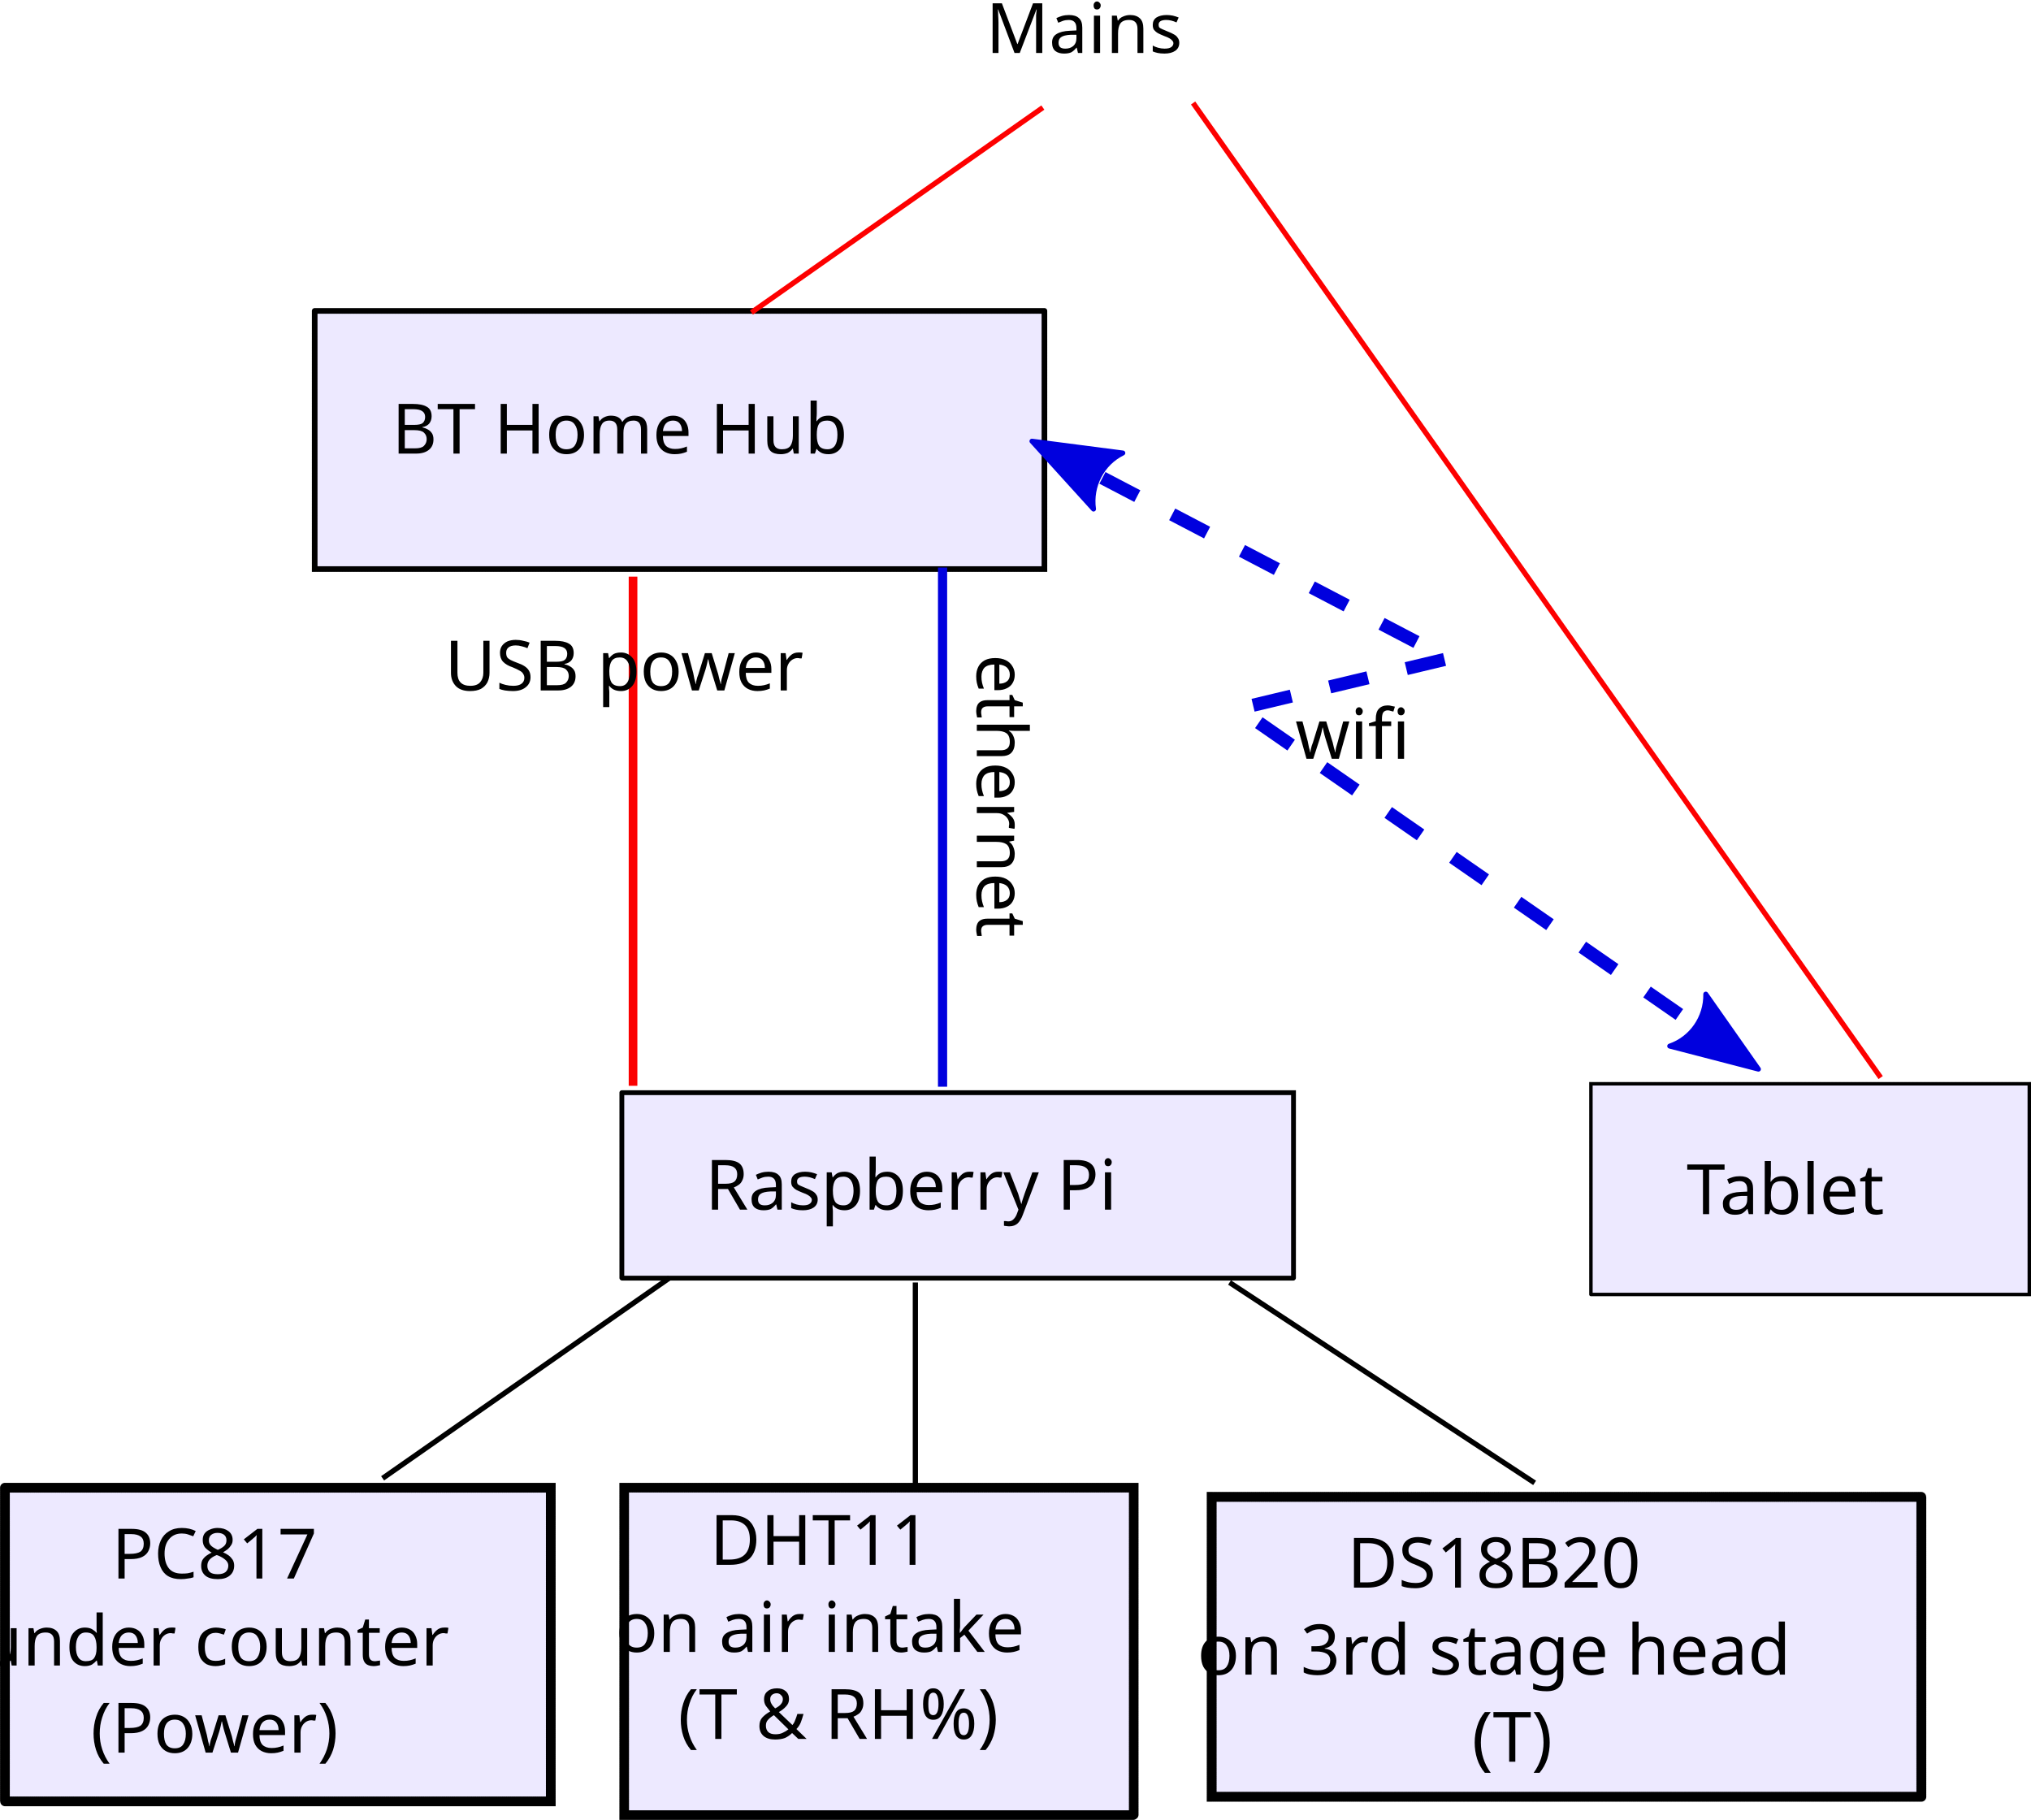
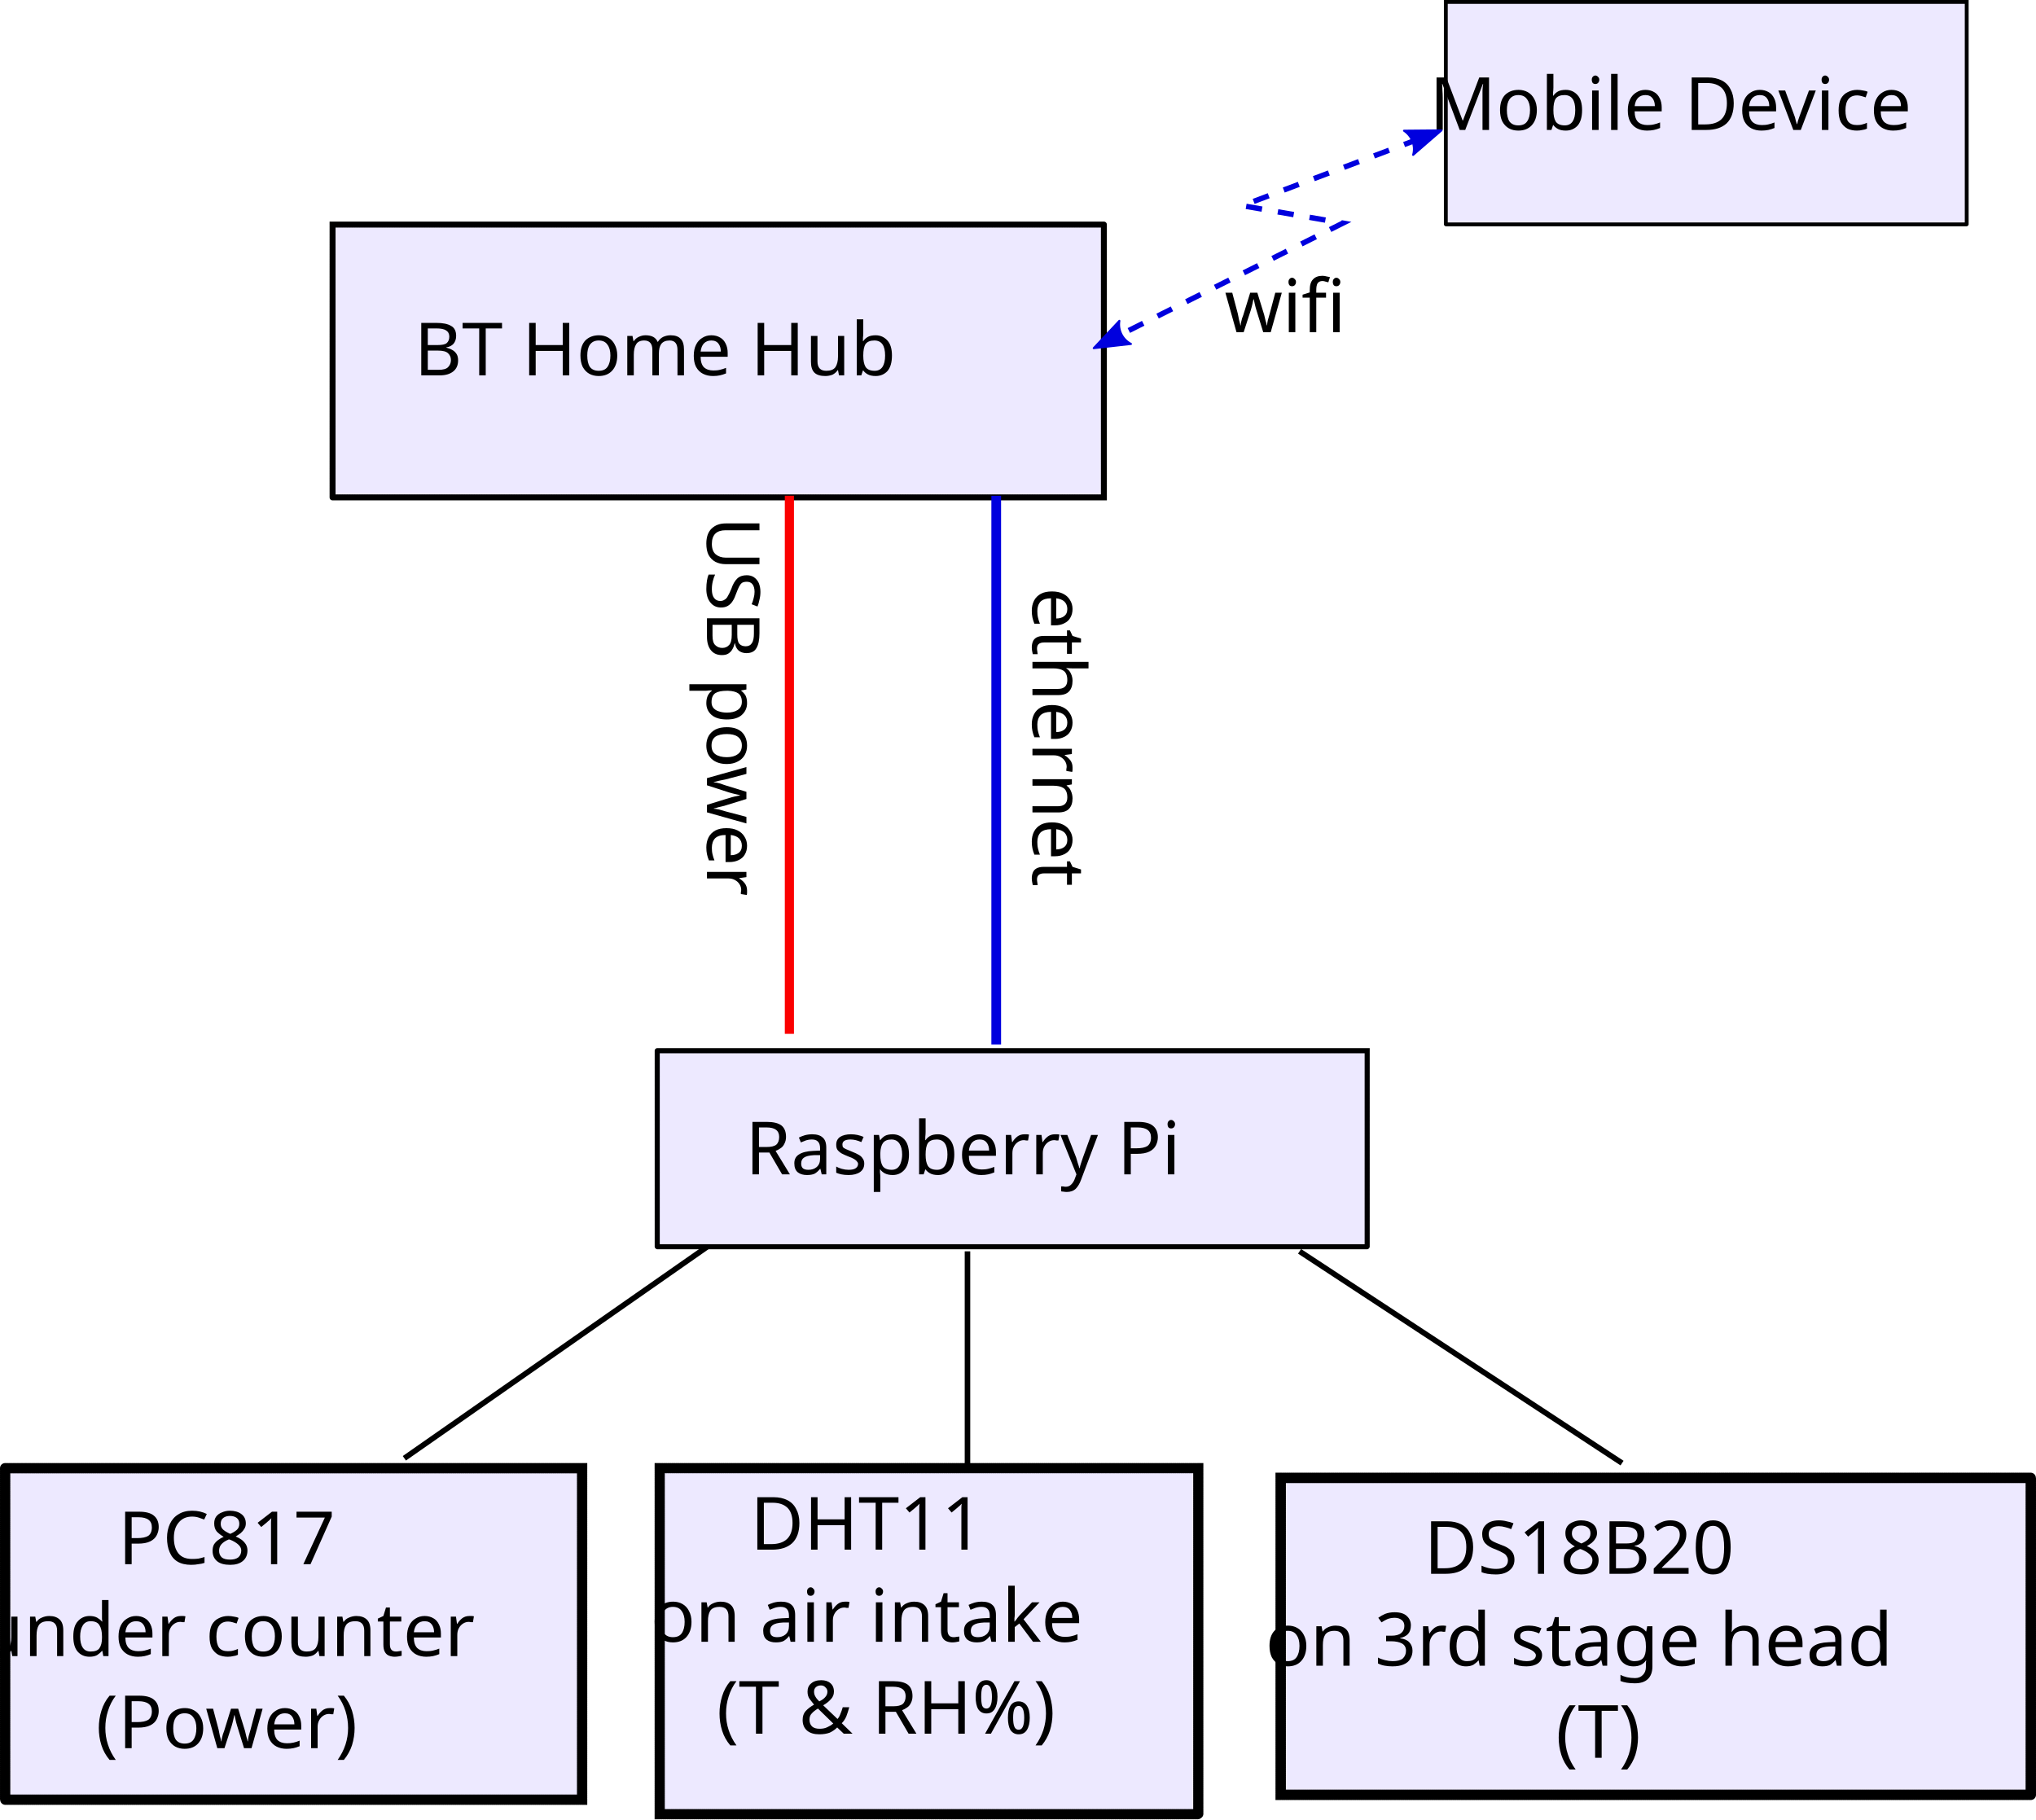
- <svg xmlns="http://www.w3.org/2000/svg" width="102.908mm" height="92.201mm" viewBox="0 0 102.908 92.201" version="1.1" id="svg8">
+ <svg xmlns="http://www.w3.org/2000/svg" width="97.597mm" height="87.217mm" viewBox="0 0 97.597 87.217" version="1.1" id="svg8">
  <defs id="defs2">
    <marker orient="auto" refY="0" refX="0" id="Arrow2Mend" style="overflow:visible">
      <path id="path4557" style="fill:#0000de;fill-opacity:1;fill-rule:evenodd;stroke:#0000de;stroke-width:0.625;stroke-linejoin:round;stroke-opacity:1" d="M 8.719,4.034 -2.207,0.016 8.719,-4.002 c -1.745,2.372 -1.735,5.617 -6e-7,8.035 z" transform="scale(-0.6)" />
    </marker>
    <marker orient="auto" refY="0" refX="0" id="Arrow2Mstart" style="overflow:visible">
      <path id="path4554" style="fill:#0000de;fill-opacity:1;fill-rule:evenodd;stroke:#0000de;stroke-width:0.625;stroke-linejoin:round;stroke-opacity:1" d="M 8.719,4.034 -2.207,0.016 8.719,-4.002 c -1.745,2.372 -1.735,5.617 -6e-7,8.035 z" transform="scale(0.6)" />
    </marker>
    <marker orient="auto" refY="0" refX="0" id="Arrow2Mstart-6" style="overflow:visible">
      <path id="path4554-1" style="fill:#000000;fill-opacity:1;fill-rule:evenodd;stroke:#000000;stroke-width:0.625;stroke-linejoin:round;stroke-opacity:1" d="M 8.719,4.034 -2.207,0.016 8.719,-4.002 c -1.745,2.372 -1.735,5.617 -6e-7,8.035 z" transform="scale(0.6)" />
    </marker>
    <marker orient="auto" refY="0" refX="0" id="Arrow2Mend-4" style="overflow:visible">
      <path id="path4557-3" style="fill:#000000;fill-opacity:1;fill-rule:evenodd;stroke:#000000;stroke-width:0.625;stroke-linejoin:round;stroke-opacity:1" d="M 8.719,4.034 -2.207,0.016 8.719,-4.002 c -1.745,2.372 -1.735,5.617 -6e-7,8.035 z" transform="scale(-0.6)" />
    </marker>
  </defs>
-   <g id="layer1" transform="translate(-31.83377,-104.2078)">
+   <g id="layer1" transform="translate(-31.83729,-109.1923)">
    <rect style="opacity:1;fill:#b4a4ff;fill-opacity:0.235;fill-rule:nonzero;stroke:#000000;stroke-width:0.286;stroke-linecap:round;stroke-linejoin:miter;stroke-miterlimit:4;stroke-dasharray:0.029, 0.029;stroke-dashoffset:0;stroke-opacity:1" id="rect815" width="36.974" height="13.079" x="47.779" y="119.959" />
    <text xml:space="preserve" style="font-style:normal;font-variant:normal;font-weight:normal;font-stretch:normal;font-size:3.528px;line-height:125%;font-family:sans-serif;-inkscape-font-specification:sans-serif;font-variant-ligatures:normal;font-variant-caps:normal;font-variant-numeric:normal;font-feature-settings:normal;text-align:center;letter-spacing:0px;word-spacing:0px;writing-mode:lr-tb;text-anchor:middle;fill:#000000;fill-opacity:1;stroke:none;stroke-width:0.265px;stroke-linecap:butt;stroke-linejoin:miter;stroke-opacity:1" x="65.524" y="127.191" id="text819">
      <tspan id="tspan817" x="65.524" y="127.191" style="stroke-width:0.265px">BT Home Hub</tspan>
    </text>
-     <rect style="opacity:1;fill:#b4a4ff;fill-opacity:0.235;fill-rule:nonzero;stroke:#000000;stroke-width:0.175;stroke-linecap:round;stroke-linejoin:miter;stroke-miterlimit:4;stroke-dasharray:0.017, 0.017;stroke-dashoffset:0;stroke-opacity:1" id="rect821" width="22.211" height="10.674" x="112.444" y="159.115" />
-     <text xml:space="preserve" style="font-style:normal;font-variant:normal;font-weight:normal;font-stretch:normal;font-size:3.528px;line-height:125%;font-family:sans-serif;-inkscape-font-specification:sans-serif;font-variant-ligatures:normal;font-variant-caps:normal;font-variant-numeric:normal;font-feature-settings:normal;text-align:center;letter-spacing:0px;word-spacing:0px;writing-mode:lr-tb;text-anchor:middle;fill:#000000;fill-opacity:1;stroke:none;stroke-width:0.265px;stroke-linecap:butt;stroke-linejoin:miter;stroke-opacity:1" x="124.588" y="165.721" id="text825">
-       <tspan id="tspan823" x="124.588" y="165.721" style="stroke-width:0.265px">Tablet</tspan>
+     <rect style="opacity:1;fill:#b4a4ff;fill-opacity:0.235;fill-rule:nonzero;stroke:#000000;stroke-width:0.185;stroke-linecap:round;stroke-linejoin:miter;stroke-miterlimit:4;stroke-dasharray:0.019, 0.019;stroke-dashoffset:0;stroke-opacity:1" id="rect821" width="24.969" height="10.664" x="101.144" y="109.285" />
+     <text xml:space="preserve" style="font-style:normal;font-variant:normal;font-weight:normal;font-stretch:normal;font-size:3.528px;line-height:125%;font-family:sans-serif;-inkscape-font-specification:sans-serif;font-variant-ligatures:normal;font-variant-caps:normal;font-variant-numeric:normal;font-feature-settings:normal;text-align:center;letter-spacing:0px;word-spacing:0px;writing-mode:lr-tb;text-anchor:middle;fill:#000000;fill-opacity:1;stroke:none;stroke-width:0.265px;stroke-linecap:butt;stroke-linejoin:miter;stroke-opacity:1" x="114.206" y="115.425" id="text825">
+       <tspan id="tspan823" x="114.206" y="115.425" style="stroke-width:0.265px">Mobile Device</tspan>
    </text>
    <rect style="opacity:1;fill:#b4a4ff;fill-opacity:0.235;fill-rule:nonzero;stroke:#000000;stroke-width:0.244;stroke-linecap:round;stroke-linejoin:miter;stroke-miterlimit:4;stroke-dasharray:0.024, 0.024;stroke-dashoffset:0;stroke-opacity:1" id="rect827" width="34.032" height="9.397" x="63.342" y="159.565" />
    <text xml:space="preserve" style="font-style:normal;font-variant:normal;font-weight:normal;font-stretch:normal;font-size:3.528px;line-height:125%;font-family:sans-serif;-inkscape-font-specification:sans-serif;font-variant-ligatures:normal;font-variant-caps:normal;font-variant-numeric:normal;font-feature-settings:normal;text-align:center;letter-spacing:0px;word-spacing:0px;writing-mode:lr-tb;text-anchor:middle;fill:#000000;fill-opacity:1;stroke:none;stroke-width:0.265px;stroke-linecap:butt;stroke-linejoin:miter;stroke-opacity:1" x="80.29" y="165.49" id="text831">
      <tspan id="tspan829" x="80.29" y="165.49" style="stroke-width:0.265px">Raspberry Pi</tspan>
    </text>
    <rect style="opacity:1;fill:#b4a4ff;fill-opacity:0.235;fill-rule:nonzero;stroke:#000000;stroke-width:0.494;stroke-linecap:round;stroke-linejoin:miter;stroke-miterlimit:4;stroke-dasharray:0.049, 0.049;stroke-dashoffset:0;stroke-opacity:1" id="rect833" width="27.657" height="15.891" x="32.084" y="179.579" />
    <text xml:space="preserve" style="font-style:normal;font-variant:normal;font-weight:normal;font-stretch:normal;font-size:3.528px;line-height:125%;font-family:sans-serif;-inkscape-font-specification:sans-serif;font-variant-ligatures:normal;font-variant-caps:normal;font-variant-numeric:normal;font-feature-settings:normal;text-align:center;letter-spacing:0px;word-spacing:0px;writing-mode:lr-tb;text-anchor:middle;fill:#000000;fill-opacity:1;stroke:none;stroke-width:0.265px;stroke-linecap:butt;stroke-linejoin:miter;stroke-opacity:1" x="45.913" y="184.179" id="text837">
      <tspan id="tspan835" x="45.913" y="184.179" style="stroke-width:0.265px">PC817</tspan>
      <tspan x="45.913" y="188.588" style="stroke-width:0.265px" id="tspan872">under counter</tspan>
      <tspan x="45.913" y="192.998" style="stroke-width:0.265px" id="tspan876">(Power)</tspan>
-       <tspan x="45.913" y="197.408" style="stroke-width:0.265px" id="tspan874" />
+       <tspan x="45.913" y="197.408" id="tspan874" />
    </text>
    <rect style="opacity:1;fill:#b4a4ff;fill-opacity:0.235;fill-rule:nonzero;stroke:#000000;stroke-width:0.488;stroke-linecap:round;stroke-linejoin:miter;stroke-miterlimit:4;stroke-dasharray:0.049, 0.049;stroke-dashoffset:0;stroke-opacity:1" id="rect833-3" width="25.817" height="16.588" x="63.461" y="179.577" />
    <text xml:space="preserve" style="font-style:normal;font-variant:normal;font-weight:normal;font-stretch:normal;font-size:3.528px;line-height:125%;font-family:sans-serif;-inkscape-font-specification:sans-serif;font-variant-ligatures:normal;font-variant-caps:normal;font-variant-numeric:normal;font-feature-settings:normal;text-align:center;letter-spacing:0px;word-spacing:0px;writing-mode:lr-tb;text-anchor:middle;fill:#000000;fill-opacity:1;stroke:none;stroke-width:0.265px;stroke-linecap:butt;stroke-linejoin:miter;stroke-opacity:1" x="76.599" y="183.487" id="text856">
      <tspan id="tspan854" x="76.599" y="183.487" style="stroke-width:0.265px">DHT11</tspan>
      <tspan x="76.599" y="187.896" style="stroke-width:0.265px" id="tspan870">on air intake</tspan>
      <tspan x="76.599" y="192.306" style="stroke-width:0.265px" id="tspan858">(T &amp; RH%)</tspan>
    </text>
    <rect style="opacity:1;fill:#b4a4ff;fill-opacity:0.235;fill-rule:nonzero;stroke:#000000;stroke-width:0.5;stroke-linecap:round;stroke-linejoin:miter;stroke-miterlimit:4;stroke-dasharray:0.05, 0.05;stroke-dashoffset:0;stroke-opacity:1" id="rect860" width="35.957" height="15.193" x="93.228" y="180.043" />
    <text xml:space="preserve" style="font-style:normal;font-variant:normal;font-weight:normal;font-stretch:normal;font-size:3.528px;line-height:125%;font-family:sans-serif;-inkscape-font-specification:sans-serif;font-variant-ligatures:normal;font-variant-caps:normal;font-variant-numeric:normal;font-feature-settings:normal;text-align:center;letter-spacing:0px;word-spacing:0px;writing-mode:lr-tb;text-anchor:middle;fill:#000000;fill-opacity:1;stroke:none;stroke-width:0.265px;stroke-linecap:butt;stroke-linejoin:miter;stroke-opacity:1" x="110.745" y="184.64" id="text864">
      <tspan id="tspan862" x="110.745" y="184.64" style="stroke-width:0.265px">DS18B20</tspan>
      <tspan x="110.745" y="189.05" style="stroke-width:0.265px" id="tspan866">on 3rd stage head</tspan>
      <tspan x="110.745" y="193.46" style="stroke-width:0.265px" id="tspan868">(T)</tspan>
    </text>
    <path style="fill:none;fill-rule:evenodd;stroke:#000000;stroke-width:0.265px;stroke-linecap:butt;stroke-linejoin:miter;stroke-opacity:1" d="m 65.755,168.951 -14.535,10.152" id="path878" />
    <path style="fill:none;fill-rule:evenodd;stroke:#000000;stroke-width:0.265px;stroke-linecap:butt;stroke-linejoin:miter;stroke-opacity:1" d="m 78.214,169.182 -10e-7,10.382" id="path880" />
    <path style="fill:none;fill-rule:evenodd;stroke:#000000;stroke-width:0.265px;stroke-linecap:butt;stroke-linejoin:miter;stroke-opacity:1" d="m 94.133,169.182 15.458,10.152" id="path882" />
-     <path style="fill:none;fill-rule:evenodd;stroke:#fb0000;stroke-width:0.438;stroke-linecap:butt;stroke-linejoin:miter;stroke-opacity:1;stroke-miterlimit:4;stroke-dasharray:none" d="m 63.909,133.421 v 25.796" id="path884" />
-     <path style="fill:none;fill-rule:evenodd;stroke:#0000de;stroke-width:0.665;stroke-linecap:butt;stroke-linejoin:miter;stroke-miterlimit:4;stroke-dasharray:1.995, 1.995;stroke-dashoffset:0;stroke-opacity:1;marker-start:url(#Arrow2Mstart);marker-end:url(#Arrow2Mend)" d="m 120.204,157.877 -25.61,-17.765 10.613,-2.538 -20.303,-10.613" id="path886" />
-     <text xml:space="preserve" style="font-style:normal;font-variant:normal;font-weight:normal;font-stretch:normal;font-size:3.528px;line-height:125%;font-family:sans-serif;-inkscape-font-specification:sans-serif;font-variant-ligatures:normal;font-variant-caps:normal;font-variant-numeric:normal;font-feature-settings:normal;text-align:center;letter-spacing:0px;word-spacing:0px;writing-mode:lr-tb;text-anchor:middle;fill:#000000;fill-opacity:1;stroke:none;stroke-width:0.265px;stroke-linecap:butt;stroke-linejoin:miter;stroke-opacity:1;" x="65.755" y="139.189" id="text4520">
-       <tspan id="tspan4518" x="65.755" y="139.189" style="stroke-width:0.265px;stroke:none;stroke-opacity:1;">USB power</tspan>
+     <path style="fill:none;fill-rule:evenodd;stroke:#fb0000;stroke-width:0.438;stroke-linecap:butt;stroke-linejoin:miter;stroke-miterlimit:4;stroke-dasharray:none;stroke-opacity:1" d="m 69.677,132.959 v 25.796" id="path884" />
+     <path style="fill:none;fill-rule:evenodd;stroke:#0000de;stroke-width:0.257;stroke-linecap:butt;stroke-linejoin:miter;stroke-miterlimit:4;stroke-dasharray:0.771, 0.771;stroke-dashoffset:0;stroke-opacity:1;marker-start:url(#Arrow2Mstart);marker-end:url(#Arrow2Mend)" d="m 84.57,125.728 11.642,-5.84 -4.825,-0.834 9.23,-3.489" id="path886" />
+     <text xml:space="preserve" style="font-style:normal;font-variant:normal;font-weight:normal;font-stretch:normal;font-size:3.528px;line-height:125%;font-family:sans-serif;-inkscape-font-specification:sans-serif;font-variant-ligatures:normal;font-variant-caps:normal;font-variant-numeric:normal;font-feature-settings:normal;text-align:center;letter-spacing:0px;word-spacing:0px;writing-mode:lr-tb;text-anchor:middle;fill:#000000;fill-opacity:1;stroke:none;stroke-width:0.265px;stroke-linecap:butt;stroke-linejoin:miter;stroke-opacity:1" x="145.355" y="-65.725" id="text4520" transform="rotate(90)">
+       <tspan id="tspan4518" x="145.355" y="-65.725" style="stroke:none;stroke-width:0.265px;stroke-opacity:1">USB power</tspan>
    </text>
-     <text xml:space="preserve" style="font-style:normal;font-variant:normal;font-weight:normal;font-stretch:normal;font-size:3.528px;line-height:125%;font-family:sans-serif;-inkscape-font-specification:sans-serif;font-variant-ligatures:normal;font-variant-caps:normal;font-variant-numeric:normal;font-feature-settings:normal;text-align:center;letter-spacing:0px;word-spacing:0px;writing-mode:lr-tb;text-anchor:middle;fill:#000000;fill-opacity:1;stroke:none;stroke-width:0.265px;stroke-linecap:butt;stroke-linejoin:miter;stroke-opacity:1;" x="89.057" y="106.888" id="text4524">
-       <tspan id="tspan4522" x="89.057" y="106.888" style="stroke-width:0.265px;stroke:none;stroke-opacity:1;">Mains</tspan>
+     <path style="fill:none;fill-rule:evenodd;stroke:#0000de;stroke-width:0.465;stroke-linecap:butt;stroke-linejoin:miter;stroke-miterlimit:4;stroke-dasharray:none;stroke-opacity:1" d="m 79.592,132.962 v 26.302" id="path10058" />
+     <text xml:space="preserve" style="font-style:normal;font-variant:normal;font-weight:normal;font-stretch:normal;font-size:3.528px;line-height:125%;font-family:sans-serif;-inkscape-font-specification:sans-serif;font-variant-ligatures:normal;font-variant-caps:normal;font-variant-numeric:normal;font-feature-settings:normal;text-align:center;letter-spacing:0px;word-spacing:0px;writing-mode:lr-tb;text-anchor:middle;fill:#000000;fill-opacity:1;stroke:none;stroke-width:0.265px;stroke-linecap:butt;stroke-linejoin:miter;stroke-opacity:1" x="146.819" y="-81.332" id="text10062" transform="rotate(90)">
+       <tspan id="tspan10060" x="146.819" y="-81.332" style="stroke:none;stroke-width:0.265px;stroke-opacity:1">ethernet</tspan>
    </text>
-     <path style="fill:none;fill-rule:evenodd;stroke:#fd0000;stroke-width:0.265px;stroke-linecap:butt;stroke-linejoin:miter;stroke-opacity:1" d="M 84.674,109.657 69.908,120.039" id="path4526" />
-     <path style="fill:none;fill-rule:evenodd;stroke:#fd0000;stroke-width:0.265px;stroke-linecap:butt;stroke-linejoin:miter;stroke-opacity:1" d="m 92.287,109.426 34.838,49.374" id="path4528" />
-     <path style="fill:none;fill-rule:evenodd;stroke:#0000de;stroke-width:0.465;stroke-linecap:butt;stroke-linejoin:miter;stroke-opacity:1;stroke-miterlimit:4;stroke-dasharray:none" d="m 79.592,132.962 v 26.302" id="path10058" />
-     <text xml:space="preserve" style="font-style:normal;font-variant:normal;font-weight:normal;font-stretch:normal;font-size:3.528px;line-height:125%;font-family:sans-serif;-inkscape-font-specification:sans-serif;font-variant-ligatures:normal;font-variant-caps:normal;font-variant-numeric:normal;font-feature-settings:normal;text-align:center;letter-spacing:0px;word-spacing:0px;writing-mode:lr-tb;text-anchor:middle;fill:#000000;fill-opacity:1;stroke:none;stroke-width:0.265px;stroke-linecap:butt;stroke-linejoin:miter;stroke-opacity:1;" x="146.819" y="-81.332" id="text10062" transform="rotate(90)">
-       <tspan id="tspan10060" x="146.819" y="-81.332" style="stroke-width:0.265px;stroke:none;stroke-opacity:1;">ethernet</tspan>
-     </text>
-     <text xml:space="preserve" style="font-style:normal;font-variant:normal;font-weight:normal;font-stretch:normal;font-size:3.528px;line-height:125%;font-family:sans-serif;-inkscape-font-specification:sans-serif;font-variant-ligatures:normal;font-variant-caps:normal;font-variant-numeric:normal;font-feature-settings:normal;text-align:center;letter-spacing:0px;word-spacing:0px;writing-mode:lr-tb;text-anchor:middle;fill:#000000;fill-opacity:1;stroke:none;stroke-width:0.265px;stroke-linecap:butt;stroke-linejoin:miter;stroke-opacity:1;" x="102.664" y="142.652" id="text10066">
-       <tspan id="tspan10064" x="102.664" y="142.652" style="stroke-width:0.265px;stroke:none;stroke-opacity:1;">wifi</tspan>
+     <text xml:space="preserve" style="font-style:normal;font-variant:normal;font-weight:normal;font-stretch:normal;font-size:3.528px;line-height:125%;font-family:sans-serif;-inkscape-font-specification:sans-serif;font-variant-ligatures:normal;font-variant-caps:normal;font-variant-numeric:normal;font-feature-settings:normal;text-align:center;letter-spacing:0px;word-spacing:0px;writing-mode:lr-tb;text-anchor:middle;fill:#000000;fill-opacity:1;stroke:none;stroke-width:0.265px;stroke-linecap:butt;stroke-linejoin:miter;stroke-opacity:1" x="95.743" y="125.117" id="text10066">
+       <tspan id="tspan10064" x="95.743" y="125.117" style="stroke:none;stroke-width:0.265px;stroke-opacity:1">wifi</tspan>
    </text>
  </g>
</svg>
